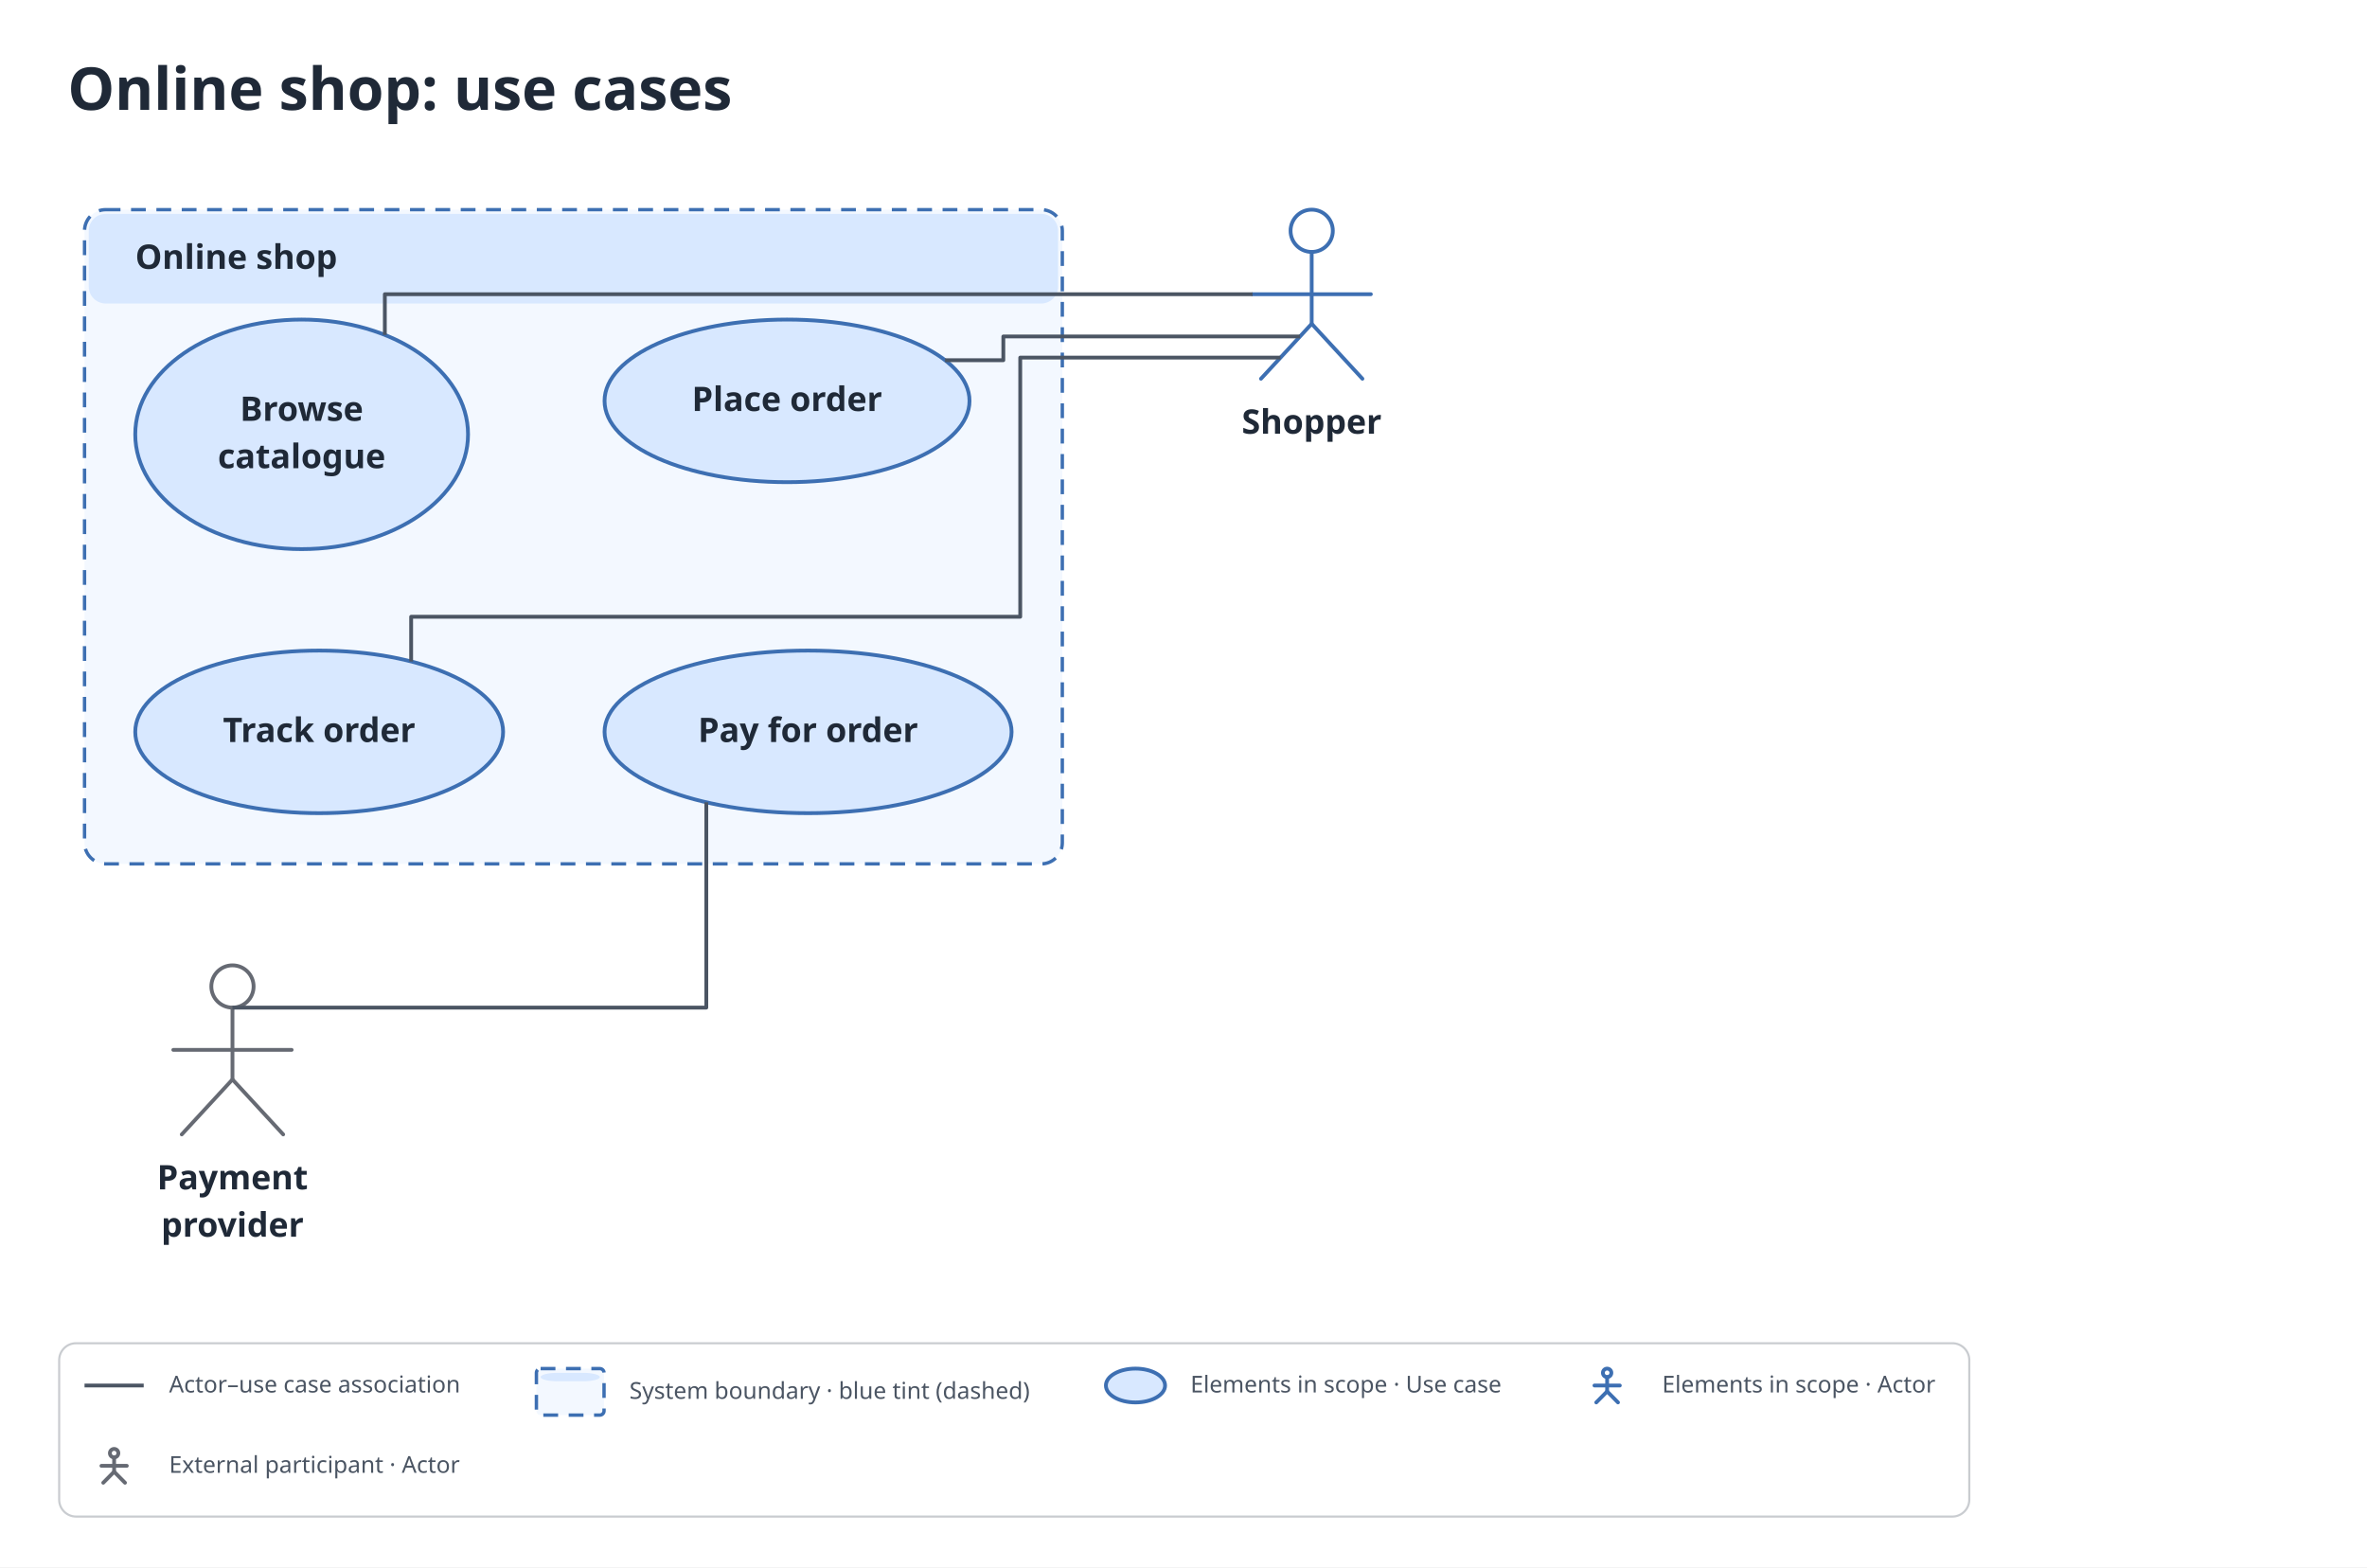
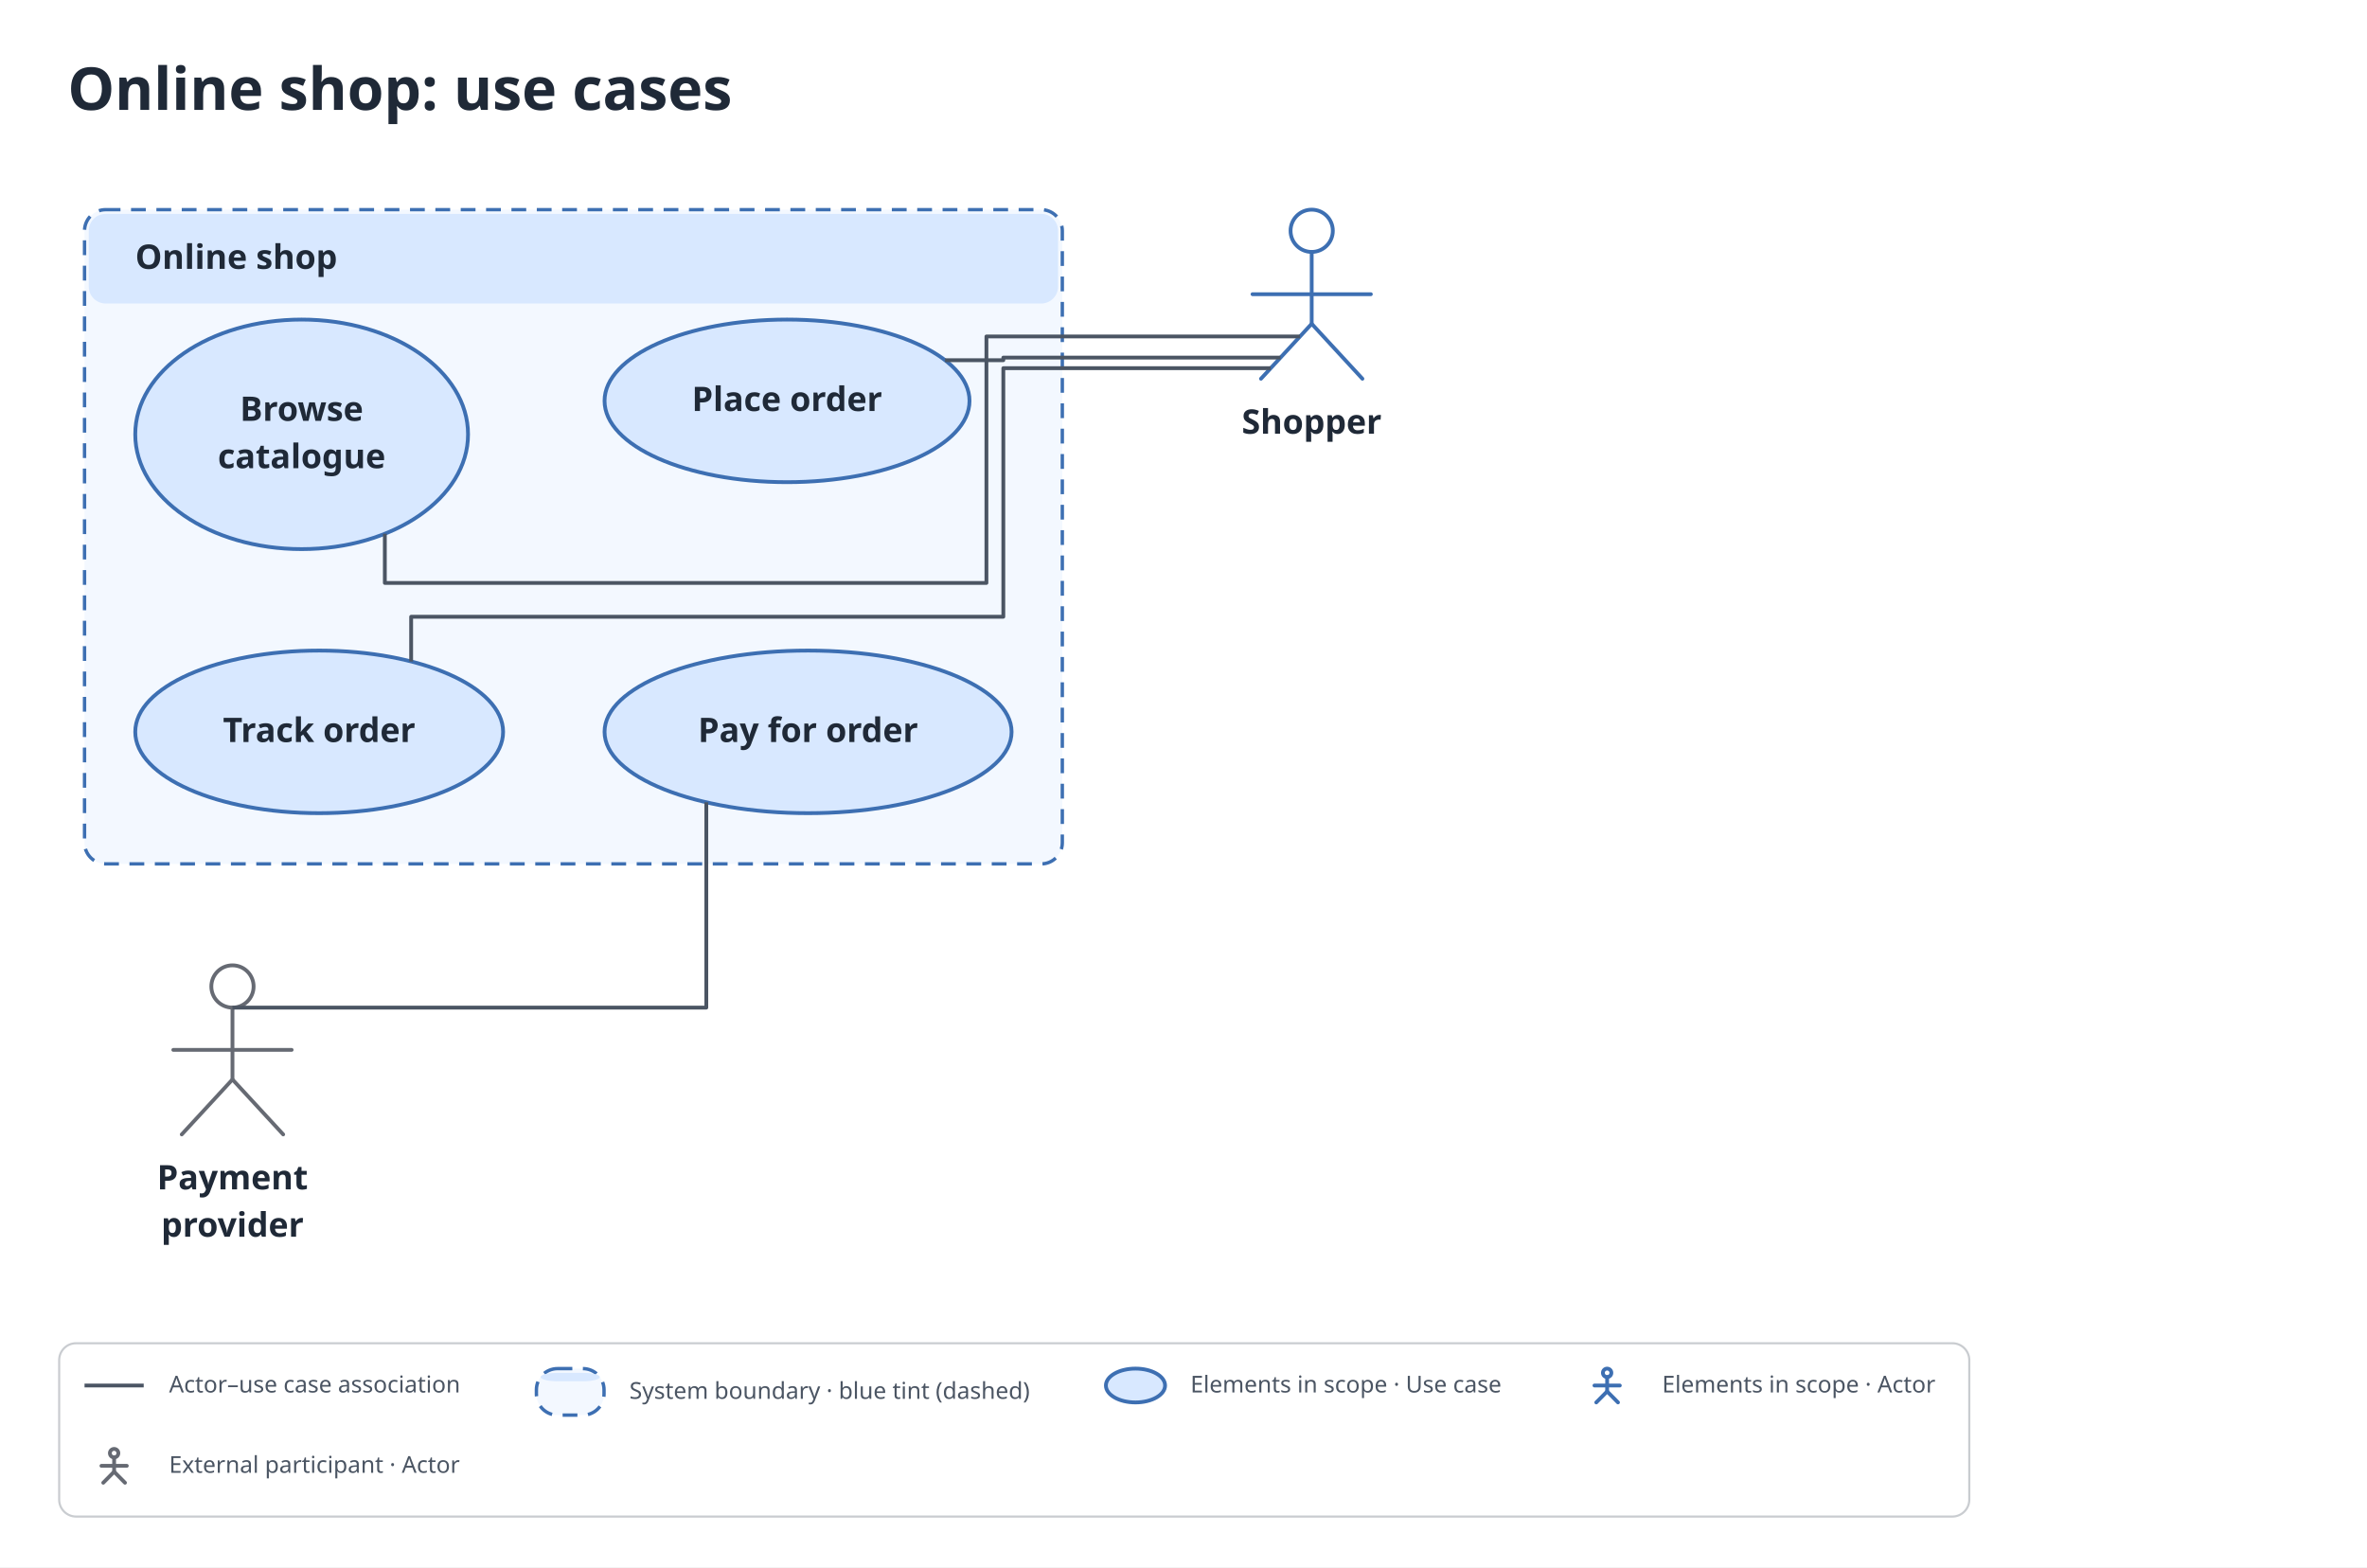
<svg xmlns="http://www.w3.org/2000/svg" viewBox="0 0 1120 741.545" width="1120" height="741.545" lang="en" role="img" aria-labelledby="b1-en-document-title b1-en-document-desc" data-archatlas="0.1" data-measured-with="pillow">
  <defs>
    <marker id="b1-en-marker-peer-arrow" viewBox="0 0 10 10" refX="10" refY="5" markerWidth="8" markerHeight="8" markerUnits="userSpaceOnUse" orient="auto-start-reverse">
      <path d="M 0 0 L 10 5 L 0 10 Z" fill="#4B5563" stroke="#4B5563" stroke-width="1.5" />
    </marker>
    <marker id="b1-en-marker-peer-circle" viewBox="0 0 10 10" refX="5" refY="5" markerWidth="8" markerHeight="8" markerUnits="userSpaceOnUse">
      <circle cx="5" cy="5" r="3.5" fill="#ffffff" stroke="#4B5563" stroke-width="1.5" />
    </marker>
  </defs>
  <rect width="1120" height="741.545" fill="#ffffff" data-role="canvas" />
-   <rect id="b1-en-shape-group-g_s" data-id="g_s" data-role="group" data-parent="" data-kind="boundary" data-style="peer" data-tint="app" data-band="true" data-shape="card" fill="#F3F8FF" stroke="#3D6FB2" stroke-width="1.6" data-box="40 99.2 462.657 309.545" stroke-dasharray="7 5" x="40" y="99.2" width="462.657" height="309.545" rx="10" />
+   <rect id="b1-en-shape-group-g_s" data-id="g_s" data-role="group" data-parent="" data-kind="boundary" data-style="peer" data-tint="app" data-band="true" data-band-axis="y" data-shape="card" fill="#F3F8FF" stroke="#3D6FB2" stroke-width="1.6" data-box="40 99.2 462.657 309.545" stroke-dasharray="7 5" x="40" y="99.2" width="462.657" height="309.545" rx="10" />
  <rect data-role="header-band" data-parent="g_s" x="42" y="101.2" width="458.657" height="42.4" rx="8" fill="#D8E8FF" />
-   <ellipse id="b1-en-shape-node-browse" data-id="browse" data-role="node" data-parent="g_s" data-kind="use_case" data-style="peer" data-tint="app" data-band="true" data-shape="card" fill="#D8E8FF" stroke="#3D6FB2" stroke-width="1.8" data-box="64 151.2 157.464 108.612" cx="142.732" cy="205.506" rx="78.732" ry="54.306" />
-   <ellipse id="b1-en-shape-node-order" data-id="order" data-role="node" data-parent="g_s" data-kind="use_case" data-style="peer" data-tint="app" data-band="true" data-shape="card" fill="#D8E8FF" stroke="#3D6FB2" stroke-width="1.8" data-box="286.059 151.2 172.689 76.933" cx="372.403" cy="189.667" rx="86.344" ry="38.467" />
-   <ellipse id="b1-en-shape-node-track" data-id="track" data-role="node" data-parent="g_s" data-kind="use_case" data-style="peer" data-tint="app" data-band="true" data-shape="card" fill="#D8E8FF" stroke="#3D6FB2" stroke-width="1.8" data-box="64 307.812 174.059 76.933" cx="151.029" cy="346.278" rx="87.029" ry="38.467" />
-   <ellipse id="b1-en-shape-node-payu" data-id="payu" data-role="node" data-parent="g_s" data-kind="use_case" data-style="peer" data-tint="app" data-band="true" data-shape="card" fill="#D8E8FF" stroke="#3D6FB2" stroke-width="1.8" data-box="286.059 307.812 192.598 76.933" cx="382.358" cy="346.278" rx="96.299" ry="38.467" />
-   <g id="b1-en-shape-node-shopper" data-id="shopper" data-role="node" data-parent="" data-kind="actor" data-style="peer" data-tint="app" data-band="true" data-shape="card" fill="none" stroke="#3D6FB2" stroke-width="1.8" data-box="550.657 99.2 140 128.4" stroke-linecap="round">
+   <ellipse id="b1-en-shape-node-browse" data-id="browse" data-role="node" data-parent="g_s" data-kind="use_case" data-style="peer" data-tint="app" data-band="true" data-band-axis="y" data-shape="card" fill="#D8E8FF" stroke="#3D6FB2" stroke-width="1.8" data-box="64 151.2 157.464 108.612" cx="142.732" cy="205.506" rx="78.732" ry="54.306" />
+   <ellipse id="b1-en-shape-node-order" data-id="order" data-role="node" data-parent="g_s" data-kind="use_case" data-style="peer" data-tint="app" data-band="true" data-band-axis="y" data-shape="card" fill="#D8E8FF" stroke="#3D6FB2" stroke-width="1.8" data-box="286.059 151.2 172.689 76.933" cx="372.403" cy="189.667" rx="86.344" ry="38.467" />
+   <ellipse id="b1-en-shape-node-track" data-id="track" data-role="node" data-parent="g_s" data-kind="use_case" data-style="peer" data-tint="app" data-band="true" data-band-axis="y" data-shape="card" fill="#D8E8FF" stroke="#3D6FB2" stroke-width="1.8" data-box="64 307.812 174.059 76.933" cx="151.029" cy="346.278" rx="87.029" ry="38.467" />
+   <ellipse id="b1-en-shape-node-payu" data-id="payu" data-role="node" data-parent="g_s" data-kind="use_case" data-style="peer" data-tint="app" data-band="true" data-band-axis="y" data-shape="card" fill="#D8E8FF" stroke="#3D6FB2" stroke-width="1.8" data-box="286.059 307.812 192.598 76.933" cx="382.358" cy="346.278" rx="96.299" ry="38.467" />
+   <g id="b1-en-shape-node-shopper" data-id="shopper" data-role="node" data-parent="" data-kind="actor" data-style="peer" data-tint="app" data-band="true" data-band-axis="y" data-shape="card" fill="none" stroke="#3D6FB2" stroke-width="1.8" data-box="550.657 99.2 140 128.4" stroke-linecap="round">
    <circle cx="620.657" cy="109.2" r="10" fill="#ffffff" />
    <polyline points="620.657,119.2 620.657,153.2" />
    <polyline points="592.657,139.2 648.657,139.2" />
    <polyline points="596.657,179.2 620.657,153.2 644.657,179.2" />
  </g>
-   <g id="b1-en-shape-node-pay" data-id="pay" data-role="node" data-parent="" data-kind="actor" data-style="external" data-tint="app" data-band="true" data-shape="card" fill="none" stroke="#666A73" stroke-width="1.8" data-box="40 456.745 140 150.8" stroke-linecap="round">
+   <g id="b1-en-shape-node-pay" data-id="pay" data-role="node" data-parent="" data-kind="actor" data-style="external" data-tint="app" data-band="true" data-band-axis="y" data-shape="card" fill="none" stroke="#666A73" stroke-width="1.8" data-box="40 456.745 140 150.8" stroke-linecap="round">
    <circle cx="110" cy="466.745" r="10" fill="#ffffff" />
    <polyline points="110,476.745 110,510.745" />
    <polyline points="82,496.745 138,496.745" />
    <polyline points="86,536.745 110,510.745 134,536.745" />
  </g>
-   <rect id="b1-en-shape-legend-panel-__legend-panel" data-id="__legend-panel" data-role="legend-panel" data-parent="" data-kind="component" data-style="external" data-tint="app" data-band="true" data-shape="card" fill="#ffffff" stroke="#4B5563" stroke-width="1" data-box="28 635.545 903.812 82" stroke-opacity="0.3" x="28" y="635.545" width="903.812" height="82" rx="8" />
-   <rect id="b1-en-shape-legend-zone-__legend-swatch-1" data-id="__legend-swatch-1" data-role="legend-zone" data-parent="" data-kind="boundary" data-style="peer" data-tint="app" data-band="true" data-shape="card" fill="#F3F8FF" stroke="#3D6FB2" stroke-width="1.6" data-box="253.812 647.545 32 22" stroke-dasharray="7 5" x="253.812" y="647.545" width="32" height="22" rx="2" />
+   <rect id="b1-en-shape-legend-panel-__legend-panel" data-id="__legend-panel" data-role="legend-panel" data-parent="" data-kind="component" data-style="external" data-tint="app" data-band="true" data-band-axis="y" data-shape="card" fill="#ffffff" stroke="#4B5563" stroke-width="1" data-box="28 635.545 903.812 82" stroke-opacity="0.3" x="28" y="635.545" width="903.812" height="82" rx="8" />
+   <rect id="b1-en-shape-legend-zone-__legend-swatch-1" data-id="__legend-swatch-1" data-role="legend-zone" data-parent="" data-kind="boundary" data-style="peer" data-tint="app" data-band="true" data-band-axis="y" data-shape="card" fill="#F3F8FF" stroke="#3D6FB2" stroke-width="1.6" data-box="253.812 647.545 32 22" stroke-dasharray="7 5" x="253.812" y="647.545" width="32" height="22" rx="10" />
  <rect data-role="header-band" data-parent="__legend-swatch-1" x="255.812" y="649.545" width="28" height="4" rx="8" fill="#D8E8FF" />
-   <ellipse id="b1-en-shape-legend-swatch-__legend-swatch-2" data-id="__legend-swatch-2" data-role="legend-swatch" data-parent="" data-kind="use_case" data-style="peer" data-tint="app" data-band="true" data-shape="card" fill="#D8E8FF" stroke="#3D6FB2" stroke-width="1.8" data-box="523.281 647.545 28 16" cx="537.281" cy="655.545" rx="14" ry="8" />
-   <g id="b1-en-shape-legend-swatch-__legend-swatch-3" data-id="__legend-swatch-3" data-role="legend-swatch" data-parent="" data-kind="actor" data-style="peer" data-tint="app" data-band="true" data-shape="card" fill="none" stroke="#3D6FB2" stroke-width="1.8" data-box="754.453 647.545 12 16" stroke-linecap="round">
+   <ellipse id="b1-en-shape-legend-swatch-__legend-swatch-2" data-id="__legend-swatch-2" data-role="legend-swatch" data-parent="" data-kind="use_case" data-style="peer" data-tint="app" data-band="true" data-band-axis="y" data-shape="card" fill="#D8E8FF" stroke="#3D6FB2" stroke-width="1.8" data-box="523.281 647.545 28 16" cx="537.281" cy="655.545" rx="14" ry="8" />
+   <g id="b1-en-shape-legend-swatch-__legend-swatch-3" data-id="__legend-swatch-3" data-role="legend-swatch" data-parent="" data-kind="actor" data-style="peer" data-tint="app" data-band="true" data-band-axis="y" data-shape="card" fill="none" stroke="#3D6FB2" stroke-width="1.8" data-box="754.453 647.545 12 16" stroke-linecap="round">
    <circle cx="760.453" cy="649.545" r="2" fill="#ffffff" />
    <polyline points="760.453,651.545 760.453,658.345" />
    <polyline points="754.453,655.545 766.453,655.545" />
    <polyline points="755.31,663.545 760.453,658.345 765.596,663.545" />
  </g>
-   <g id="b1-en-shape-legend-swatch-__legend-swatch-4" data-id="__legend-swatch-4" data-role="legend-swatch" data-parent="" data-kind="actor" data-style="external" data-tint="app" data-band="true" data-shape="card" fill="none" stroke="#666A73" stroke-width="1.8" data-box="48 685.545 12 16" stroke-linecap="round">
+   <g id="b1-en-shape-legend-swatch-__legend-swatch-4" data-id="__legend-swatch-4" data-role="legend-swatch" data-parent="" data-kind="actor" data-style="external" data-tint="app" data-band="true" data-band-axis="y" data-shape="card" fill="none" stroke="#666A73" stroke-width="1.8" data-box="48 685.545 12 16" stroke-linecap="round">
    <circle cx="54" cy="687.545" r="2" fill="#ffffff" />
    <polyline points="54,689.545 54,696.345" />
    <polyline points="48,693.545 60,693.545" />
    <polyline points="48.857,701.545 54,696.345 59.143,701.545" />
  </g>
-   <polyline id="b1-en-edge-edge-1" data-id="edge-1" data-role="edge" data-from="shopper" data-to="browse" data-kind="assoc" data-style="peer" data-numbered="false" data-badge="" points="592.657,139.2 182.098,139.2 182.098,158.476" fill="none" stroke="#4B5563" stroke-width="1.8" stroke-linejoin="round" />
-   <polyline id="b1-en-edge-edge-2" data-id="edge-2" data-role="edge" data-from="shopper" data-to="order" data-kind="assoc" data-style="peer" data-numbered="false" data-badge="" points="615.119,159.2 474.747,159.2 474.747,170.433 447.18,170.433" fill="none" stroke="#4B5563" stroke-width="1.8" stroke-linejoin="round" />
-   <polyline id="b1-en-edge-edge-3" data-id="edge-3" data-role="edge" data-from="shopper" data-to="track" data-kind="assoc" data-style="peer" data-numbered="false" data-badge="" points="605.888,169.2 482.747,169.2 482.747,291.812 194.544,291.812 194.544,312.965" fill="none" stroke="#4B5563" stroke-width="1.8" stroke-linejoin="round" />
+   <polyline id="b1-en-edge-edge-1" data-id="edge-1" data-role="edge" data-from="shopper" data-to="browse" data-kind="assoc" data-style="peer" data-numbered="false" data-badge="" points="615.119,159.2 466.747,159.2 466.747,275.812 182.098,275.812 182.098,252.536" fill="none" stroke="#4B5563" stroke-width="1.8" stroke-linejoin="round" />
+   <polyline id="b1-en-edge-edge-2" data-id="edge-2" data-role="edge" data-from="shopper" data-to="order" data-kind="assoc" data-style="peer" data-numbered="false" data-badge="" points="605.888,169.2 474.747,169.2 474.747,170.433 447.18,170.433" fill="none" stroke="#4B5563" stroke-width="1.8" stroke-linejoin="round" />
+   <polyline id="b1-en-edge-edge-3" data-id="edge-3" data-role="edge" data-from="shopper" data-to="track" data-kind="assoc" data-style="peer" data-numbered="false" data-badge="" points="601.272,174.2 474.747,174.2 474.747,291.812 194.544,291.812 194.544,312.965" fill="none" stroke="#4B5563" stroke-width="1.8" stroke-linejoin="round" />
  <polyline id="b1-en-edge-edge-4" data-id="edge-4" data-role="edge" data-from="payu" data-to="pay" data-kind="assoc" data-style="peer" data-numbered="false" data-badge="" points="334.208,379.591 334.208,476.745 110,476.745" fill="none" stroke="#4B5563" stroke-width="1.8" stroke-linejoin="round" />
  <polyline id="b1-en-edge-legend-line-0" data-id="legend-line-0" data-role="edge" data-from="" data-to="" data-kind="legend" data-style="peer" data-numbered="false" data-badge="" points="40,655.545 68,655.545" fill="none" stroke="#4B5563" stroke-width="1.8" stroke-linejoin="round" />
  <text id="b1-en-text-title-figure-title" data-id="figure-title" data-role="title" data-owner="" x="32" y="52" data-source="Online shop: use cases" font-size="28" font-family="&quot;Noto Sans CJK SC&quot;, &quot;Source Han Sans SC&quot;, &quot;PingFang SC&quot;, &quot;Microsoft YaHei&quot;, &quot;WenQuanYi Zen Hei&quot;, &quot;Noto Sans&quot;, &quot;DejaVu Sans&quot;, &quot;Liberation Sans&quot;, sans-serif" font-weight="700" text-anchor="start" fill="#1F2937" data-text-box="32 24 314.438 39.2">
    <tspan x="32" y="52">
      <tspan font-family="Noto Sans" x="32">Online</tspan>
      <tspan font-family="Noto Sans" x="124.703"> </tspan>
      <tspan font-family="Noto Sans" x="131.984">shop:</tspan>
      <tspan font-family="Noto Sans" x="207.328"> </tspan>
      <tspan font-family="Noto Sans" x="214.609">use</tspan>
      <tspan font-family="Noto Sans" x="263.469"> </tspan>
      <tspan font-family="Noto Sans" x="270.75">cases</tspan>
    </tspan>
  </text>
  <text id="b1-en-text-group-title-g_s-title" data-id="g_s-title" data-role="group-title" data-owner="g_s" x="64" y="127.2" data-source="Online shop" font-size="16" font-family="&quot;Noto Sans CJK SC&quot;, &quot;Source Han Sans SC&quot;, &quot;PingFang SC&quot;, &quot;Microsoft YaHei&quot;, &quot;WenQuanYi Zen Hei&quot;, &quot;Noto Sans&quot;, &quot;DejaVu Sans&quot;, &quot;Liberation Sans&quot;, sans-serif" font-weight="700" text-anchor="start" fill="#1F2937" data-text-box="64 111.2 95.625 22.4">
    <tspan x="64" y="127.2">
      <tspan font-family="Noto Sans" x="64">Online</tspan>
      <tspan font-family="Noto Sans" x="116.969"> </tspan>
      <tspan font-family="Noto Sans" x="121.125">shop</tspan>
    </tspan>
  </text>
  <text id="b1-en-text-name-browse-name" data-id="browse-name" data-role="name" data-owner="browse" x="142.732" y="199.106" data-source="Browse catalogue" font-size="16" font-family="&quot;Noto Sans CJK SC&quot;, &quot;Source Han Sans SC&quot;, &quot;PingFang SC&quot;, &quot;Microsoft YaHei&quot;, &quot;WenQuanYi Zen Hei&quot;, &quot;Noto Sans&quot;, &quot;DejaVu Sans&quot;, &quot;Liberation Sans&quot;, sans-serif" font-weight="700" text-anchor="start" fill="#1F2937" data-text-box="103.06 183.106 79.344 44.8">
    <tspan x="113.529" y="199.106">
      <tspan font-family="Noto Sans" x="113.529">Browse</tspan>
    </tspan>
    <tspan x="103.06" y="221.506">
      <tspan font-family="Noto Sans" x="103.06">catalogue</tspan>
    </tspan>
  </text>
  <text id="b1-en-text-name-order-name" data-id="order-name" data-role="name" data-owner="order" x="372.403" y="194.467" data-source="Place order" font-size="16" font-family="&quot;Noto Sans CJK SC&quot;, &quot;Source Han Sans SC&quot;, &quot;PingFang SC&quot;, &quot;Microsoft YaHei&quot;, &quot;WenQuanYi Zen Hei&quot;, &quot;Noto Sans&quot;, &quot;DejaVu Sans&quot;, &quot;Liberation Sans&quot;, sans-serif" font-weight="700" text-anchor="start" fill="#1F2937" data-text-box="327.348 178.467 90.109 22.4">
    <tspan x="327.348" y="194.467">
      <tspan font-family="Noto Sans" x="327.348">Place</tspan>
      <tspan font-family="Noto Sans" x="369.598"> </tspan>
      <tspan font-family="Noto Sans" x="373.755">order</tspan>
    </tspan>
  </text>
  <text id="b1-en-text-name-track-name" data-id="track-name" data-role="name" data-owner="track" x="151.029" y="351.078" data-source="Track order" font-size="16" font-family="&quot;Noto Sans CJK SC&quot;, &quot;Source Han Sans SC&quot;, &quot;PingFang SC&quot;, &quot;Microsoft YaHei&quot;, &quot;WenQuanYi Zen Hei&quot;, &quot;Noto Sans&quot;, &quot;DejaVu Sans&quot;, &quot;Liberation Sans&quot;, sans-serif" font-weight="700" text-anchor="start" fill="#1F2937" data-text-box="105.49 335.078 91.078 22.4">
    <tspan x="105.49" y="351.078">
      <tspan font-family="Noto Sans" x="105.49">Track</tspan>
      <tspan font-family="Noto Sans" x="148.709"> </tspan>
      <tspan font-family="Noto Sans" x="152.865">order</tspan>
    </tspan>
  </text>
  <text id="b1-en-text-name-payu-name" data-id="payu-name" data-role="name" data-owner="payu" x="382.358" y="351.078" data-source="Pay for order" font-size="16" font-family="&quot;Noto Sans CJK SC&quot;, &quot;Source Han Sans SC&quot;, &quot;PingFang SC&quot;, &quot;Microsoft YaHei&quot;, &quot;WenQuanYi Zen Hei&quot;, &quot;Noto Sans&quot;, &quot;DejaVu Sans&quot;, &quot;Liberation Sans&quot;, sans-serif" font-weight="700" text-anchor="start" fill="#1F2937" data-text-box="330.264 335.078 104.188 22.4">
    <tspan x="330.264" y="351.078">
      <tspan font-family="Noto Sans" x="330.264">Pay</tspan>
      <tspan font-family="Noto Sans" x="359.077"> </tspan>
      <tspan font-family="Noto Sans" x="363.233">for</tspan>
      <tspan font-family="Noto Sans" x="386.592"> </tspan>
      <tspan font-family="Noto Sans" x="390.748">order</tspan>
    </tspan>
  </text>
  <text id="b1-en-text-name-shopper-name" data-id="shopper-name" data-role="name" data-owner="shopper" x="620.657" y="205.2" data-source="Shopper" font-size="16" font-family="&quot;Noto Sans CJK SC&quot;, &quot;Source Han Sans SC&quot;, &quot;PingFang SC&quot;, &quot;Microsoft YaHei&quot;, &quot;WenQuanYi Zen Hei&quot;, &quot;Noto Sans&quot;, &quot;DejaVu Sans&quot;, &quot;Liberation Sans&quot;, sans-serif" font-weight="700" text-anchor="start" fill="#1F2937" data-text-box="587.555 189.2 66.203 22.4">
    <tspan x="587.555" y="205.2">
      <tspan font-family="Noto Sans" x="587.555">Shopper</tspan>
    </tspan>
  </text>
  <text id="b1-en-text-name-pay-name" data-id="pay-name" data-role="name" data-owner="pay" x="110" y="562.745" data-source="Payment provider" font-size="16" font-family="&quot;Noto Sans CJK SC&quot;, &quot;Source Han Sans SC&quot;, &quot;PingFang SC&quot;, &quot;Microsoft YaHei&quot;, &quot;WenQuanYi Zen Hei&quot;, &quot;Noto Sans&quot;, &quot;DejaVu Sans&quot;, &quot;Liberation Sans&quot;, sans-serif" font-weight="700" text-anchor="start" fill="#1F2937" data-text-box="74.281 546.745 71.438 44.8">
    <tspan x="74.281" y="562.745">
      <tspan font-family="Noto Sans" x="74.281">Payment</tspan>
    </tspan>
    <tspan x="76.25" y="585.145">
      <tspan font-family="Noto Sans" x="76.25">provider</tspan>
    </tspan>
  </text>
  <text id="b1-en-text-legend-legend-0" data-id="legend-0" data-role="legend" data-owner="" x="80" y="658.845" data-source="Actor–use case association" font-size="11" font-family="&quot;Noto Sans CJK SC&quot;, &quot;Source Han Sans SC&quot;, &quot;PingFang SC&quot;, &quot;Microsoft YaHei&quot;, &quot;WenQuanYi Zen Hei&quot;, &quot;Noto Sans&quot;, &quot;DejaVu Sans&quot;, &quot;Liberation Sans&quot;, sans-serif" font-weight="400" text-anchor="start" fill="#4B5563" data-text-box="80 647.845 137.812 15.4">
    <tspan x="80" y="658.845">
      <tspan font-family="Noto Sans" x="80">Actor–use</tspan>
      <tspan font-family="Noto Sans" x="131.25"> </tspan>
      <tspan font-family="Noto Sans" x="134.109">case</tspan>
      <tspan font-family="Noto Sans" x="157.031"> </tspan>
      <tspan font-family="Noto Sans" x="159.891">association</tspan>
    </tspan>
  </text>
  <text id="b1-en-text-legend-legend-1" data-id="legend-1" data-role="legend" data-owner="" x="297.812" y="661.845" data-source="System boundary · blue tint (dashed)" font-size="11" font-family="&quot;Noto Sans CJK SC&quot;, &quot;Source Han Sans SC&quot;, &quot;PingFang SC&quot;, &quot;Microsoft YaHei&quot;, &quot;WenQuanYi Zen Hei&quot;, &quot;Noto Sans&quot;, &quot;DejaVu Sans&quot;, &quot;Liberation Sans&quot;, sans-serif" font-weight="400" text-anchor="start" fill="#4B5563" data-text-box="297.812 650.845 189.469 15.4">
    <tspan x="297.812" y="661.845">
      <tspan font-family="Noto Sans" x="297.812">System</tspan>
      <tspan font-family="Noto Sans" x="335.172"> </tspan>
      <tspan font-family="Noto Sans" x="338.031">boundary</tspan>
      <tspan font-family="Noto Sans" x="388.141"> </tspan>
      <tspan font-family="Noto Sans" x="391">·</tspan>
      <tspan font-family="Noto Sans" x="393.953"> </tspan>
      <tspan font-family="Noto Sans" x="396.812">blue</tspan>
      <tspan font-family="Noto Sans" x="419.422"> </tspan>
      <tspan font-family="Noto Sans" x="422.281">tint</tspan>
      <tspan font-family="Noto Sans" x="439.859"> </tspan>
      <tspan font-family="Noto Sans" x="442.719">(dashed)</tspan>
    </tspan>
  </text>
  <text id="b1-en-text-legend-legend-2" data-id="legend-2" data-role="legend" data-owner="" x="563.281" y="658.845" data-source="Elements in scope · Use case" font-size="11" font-family="&quot;Noto Sans CJK SC&quot;, &quot;Source Han Sans SC&quot;, &quot;PingFang SC&quot;, &quot;Microsoft YaHei&quot;, &quot;WenQuanYi Zen Hei&quot;, &quot;Noto Sans&quot;, &quot;DejaVu Sans&quot;, &quot;Liberation Sans&quot;, sans-serif" font-weight="400" text-anchor="start" fill="#4B5563" data-text-box="563.281 647.845 147.172 15.4">
    <tspan x="563.281" y="658.845">
      <tspan font-family="Noto Sans" x="563.281">Elements</tspan>
      <tspan font-family="Noto Sans" x="610.953"> </tspan>
      <tspan font-family="Noto Sans" x="613.812">in</tspan>
      <tspan font-family="Noto Sans" x="623.453"> </tspan>
      <tspan font-family="Noto Sans" x="626.312">scope</tspan>
      <tspan font-family="Noto Sans" x="656.484"> </tspan>
      <tspan font-family="Noto Sans" x="659.344">·</tspan>
      <tspan font-family="Noto Sans" x="662.297"> </tspan>
      <tspan font-family="Noto Sans" x="665.156">Use</tspan>
      <tspan font-family="Noto Sans" x="684.672"> </tspan>
      <tspan font-family="Noto Sans" x="687.531">case</tspan>
    </tspan>
  </text>
  <text id="b1-en-text-legend-legend-3" data-id="legend-3" data-role="legend" data-owner="" x="786.453" y="658.845" data-source="Elements in scope · Actor" font-size="11" font-family="&quot;Noto Sans CJK SC&quot;, &quot;Source Han Sans SC&quot;, &quot;PingFang SC&quot;, &quot;Microsoft YaHei&quot;, &quot;WenQuanYi Zen Hei&quot;, &quot;Noto Sans&quot;, &quot;DejaVu Sans&quot;, &quot;Liberation Sans&quot;, sans-serif" font-weight="400" text-anchor="start" fill="#4B5563" data-text-box="786.453 647.845 129.359 15.4">
    <tspan x="786.453" y="658.845">
      <tspan font-family="Noto Sans" x="786.453">Elements</tspan>
      <tspan font-family="Noto Sans" x="834.125"> </tspan>
      <tspan font-family="Noto Sans" x="836.984">in</tspan>
      <tspan font-family="Noto Sans" x="846.625"> </tspan>
      <tspan font-family="Noto Sans" x="849.484">scope</tspan>
      <tspan font-family="Noto Sans" x="879.656"> </tspan>
      <tspan font-family="Noto Sans" x="882.516">·</tspan>
      <tspan font-family="Noto Sans" x="885.469"> </tspan>
      <tspan font-family="Noto Sans" x="888.328">Actor</tspan>
    </tspan>
  </text>
  <text id="b1-en-text-legend-legend-4" data-id="legend-4" data-role="legend" data-owner="" x="80" y="696.845" data-source="External participant · Actor" font-size="11" font-family="&quot;Noto Sans CJK SC&quot;, &quot;Source Han Sans SC&quot;, &quot;PingFang SC&quot;, &quot;Microsoft YaHei&quot;, &quot;WenQuanYi Zen Hei&quot;, &quot;Noto Sans&quot;, &quot;DejaVu Sans&quot;, &quot;Liberation Sans&quot;, sans-serif" font-weight="400" text-anchor="start" fill="#4B5563" data-text-box="80 685.845 137.594 15.4">
    <tspan x="80" y="696.845">
      <tspan font-family="Noto Sans" x="80">External</tspan>
      <tspan font-family="Noto Sans" x="122.453"> </tspan>
      <tspan font-family="Noto Sans" x="125.312">participant</tspan>
      <tspan font-family="Noto Sans" x="181.438"> </tspan>
      <tspan font-family="Noto Sans" x="184.297">·</tspan>
      <tspan font-family="Noto Sans" x="187.25"> </tspan>
      <tspan font-family="Noto Sans" x="190.109">Actor</tspan>
    </tspan>
  </text>
</svg>
